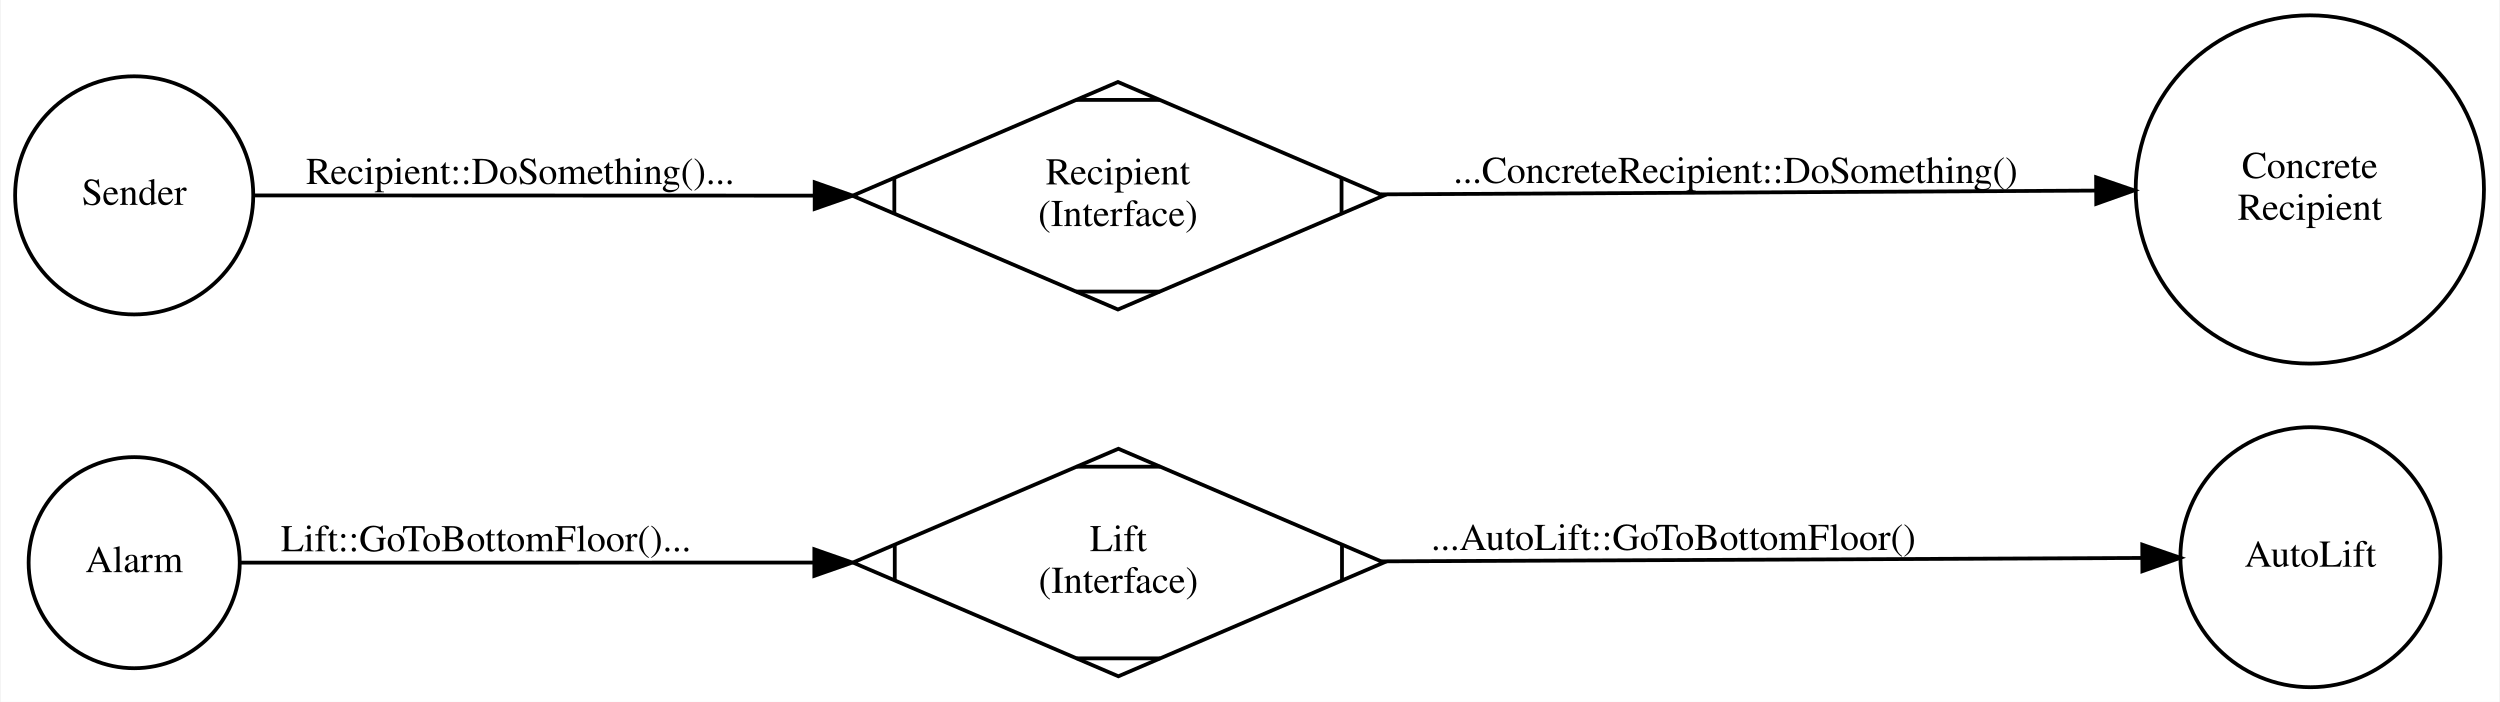
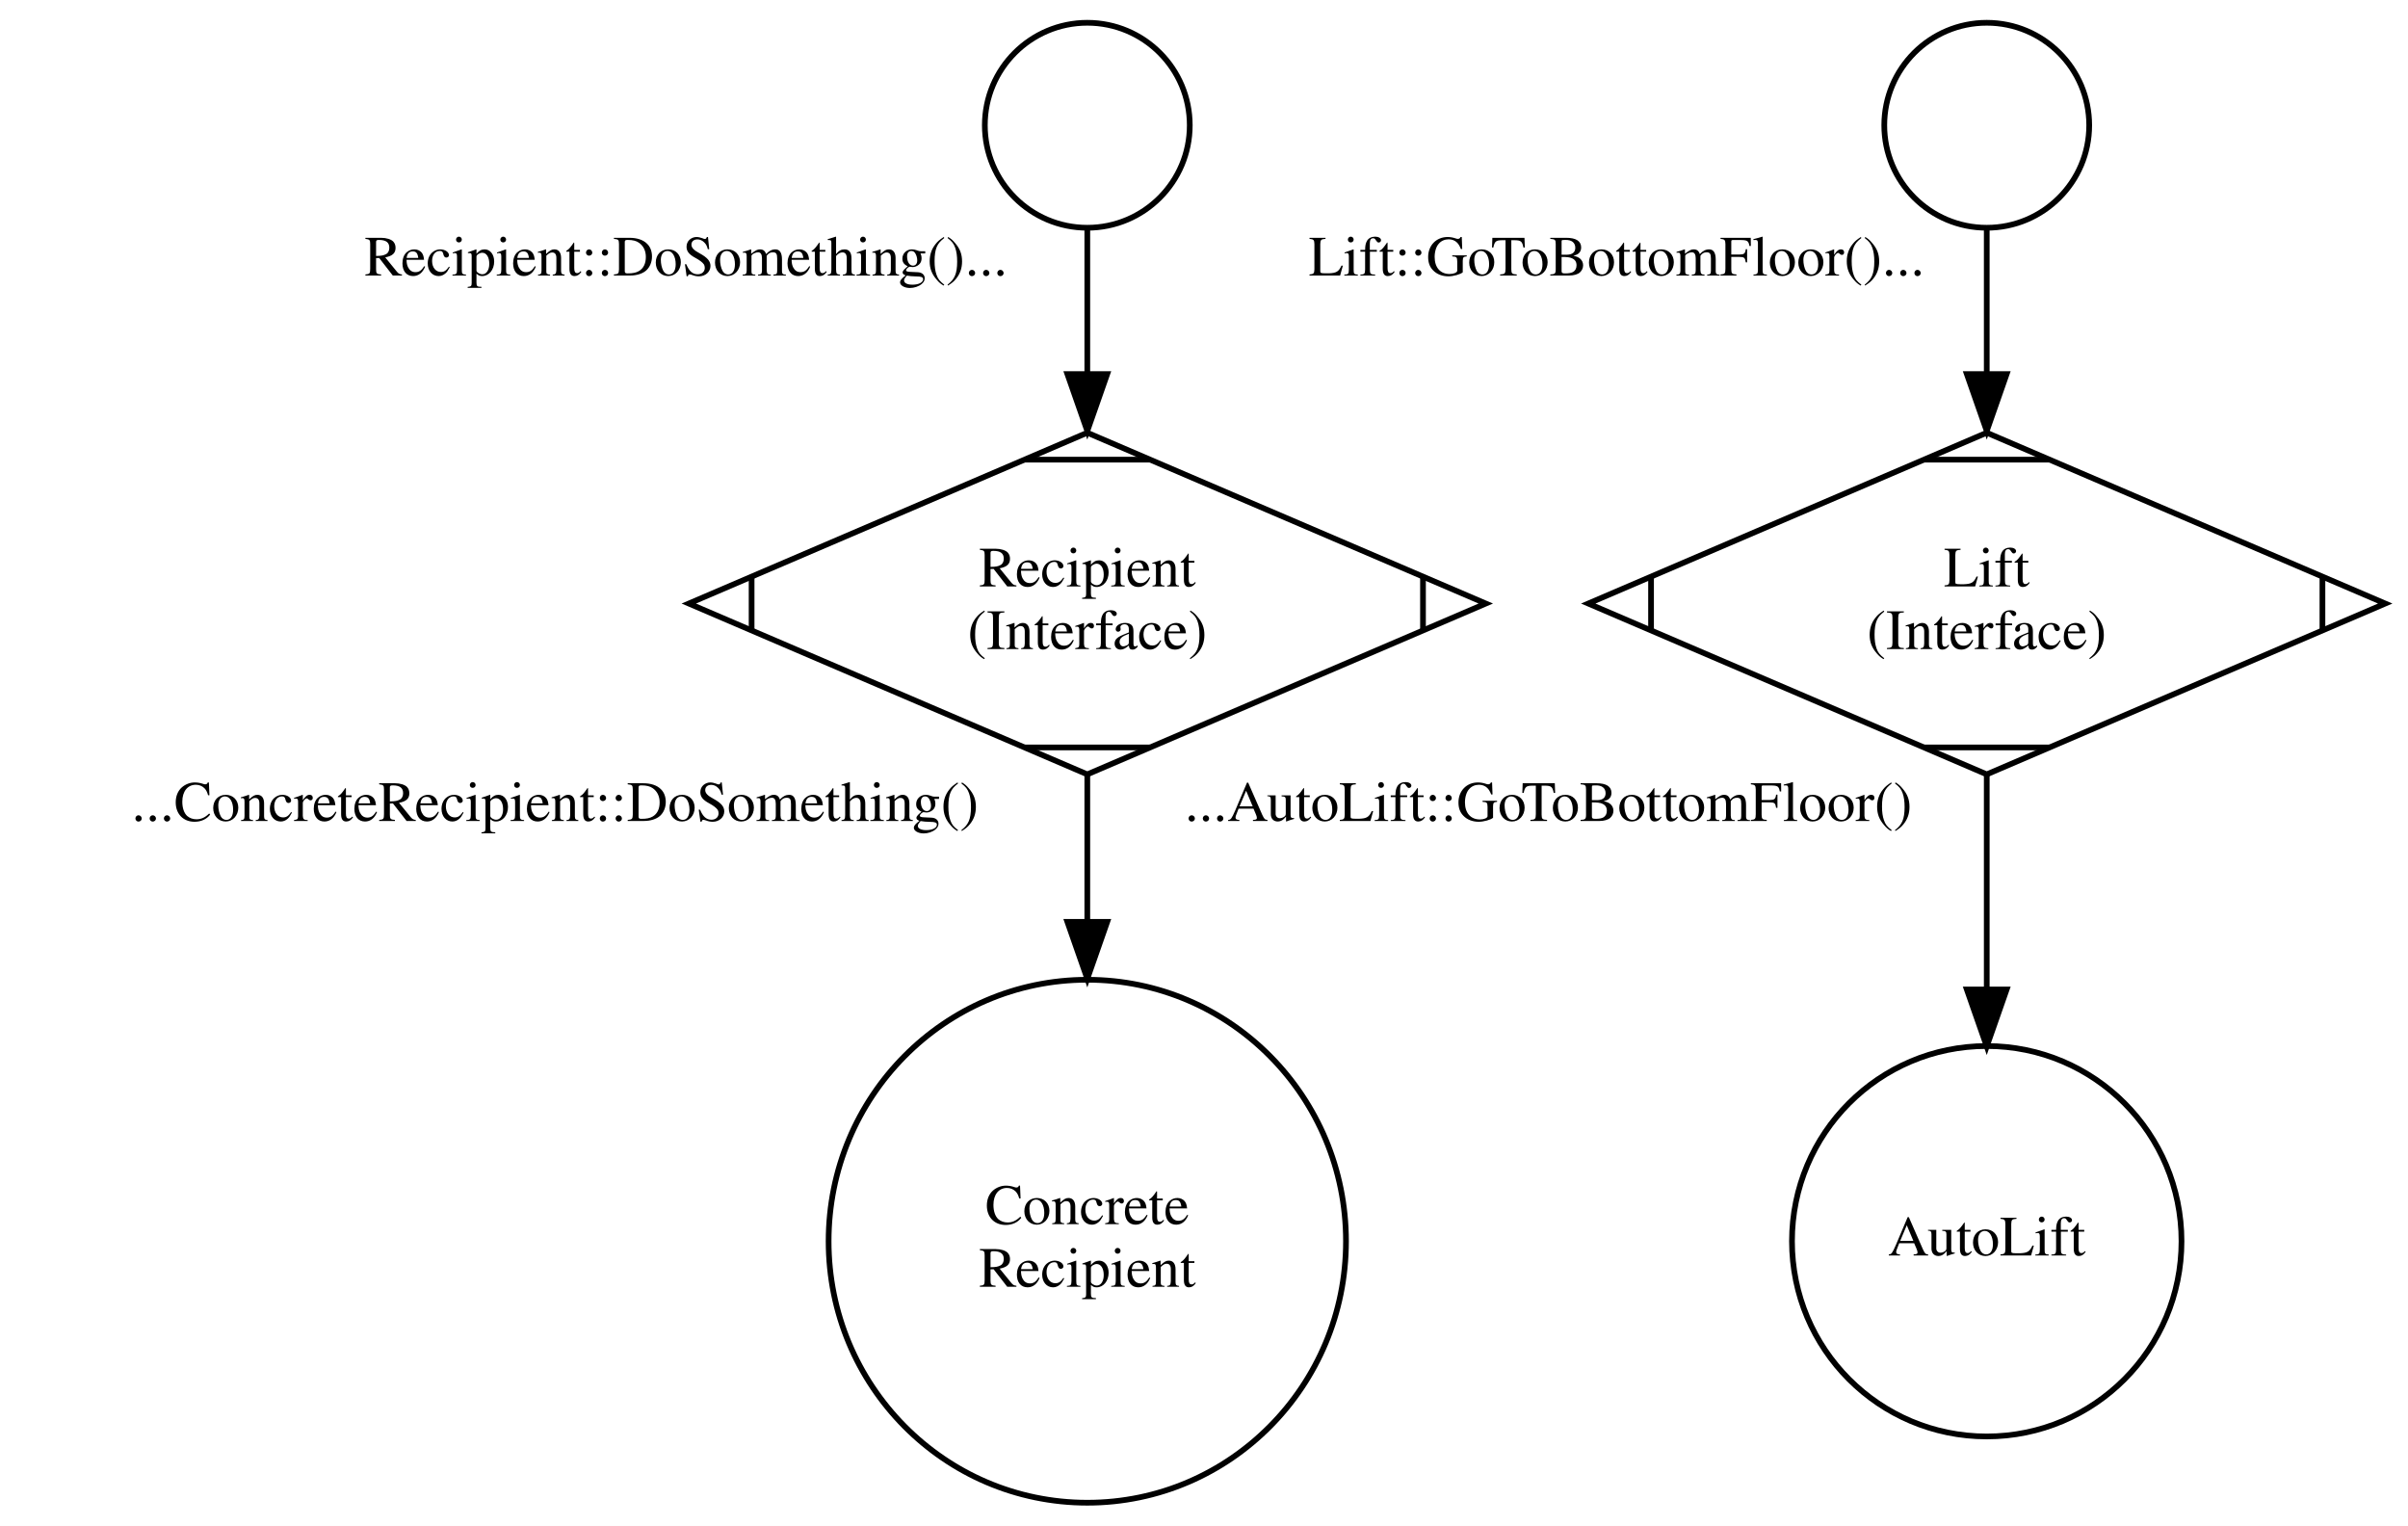
- <svg xmlns="http://www.w3.org/2000/svg" width="659pt" height="185pt" viewBox="0.00 0.00 658.91 185.08">
-   <g id="graph0" class="graph" transform="scale(1 1) rotate(0) translate(4 181.083)">
-     <polygon fill="white" stroke="none" points="-4,4 -4,-181.083 654.907,-181.083 654.907,4 -4,4" />
+ <svg xmlns="http://www.w3.org/2000/svg" width="423pt" height="268pt" viewBox="0.00 0.00 423.00 268.00">
+   <g id="graph0" class="graph" transform="scale(1 1) rotate(0) translate(4 264)">
+     <polygon fill="white" stroke="none" points="-4,4 -4,-264 419,-264 419,4 -4,4" />
    <g id="node1" class="node">
-       <ellipse fill="none" stroke="black" cx="31.199" cy="-129.563" rx="31.4" ry="31.4" />
-       <text text-anchor="middle" x="31.199" y="-127.063" font-family="Times,serif" font-size="10.00">Sender</text>
+       <ellipse fill="none" stroke="black" cx="187" cy="-242" rx="18" ry="18" />
+     </g>
+     <g id="node2" class="node">
+       <polygon fill="none" stroke="black" points="187,-188 117,-158 187,-128 257,-158 187,-188" />
+       <polyline fill="none" stroke="black" points="128.03,-162.727 128.03,-153.273 " />
+       <polyline fill="none" stroke="black" points="175.97,-132.727 198.03,-132.727 " />
+       <polyline fill="none" stroke="black" points="245.97,-153.273 245.97,-162.727 " />
+       <polyline fill="none" stroke="black" points="198.03,-183.273 175.97,-183.273 " />
+       <text text-anchor="middle" x="187" y="-161" font-family="Times,serif" font-size="10.00">Recipient</text>
+       <text text-anchor="middle" x="187" y="-150" font-family="Times,serif" font-size="10.00">(Interface)</text>
+     </g>
+     <g id="edge1" class="edge">
+       <path fill="none" stroke="black" d="M187,-223.61C187,-216.244 187,-207.335 187,-198.518" />
+       <polygon fill="black" stroke="black" points="190.5,-198.307 187,-188.307 183.5,-198.307 190.5,-198.307" />
+       <text text-anchor="middle" x="116.5" y="-215.61" font-family="Times,serif" font-size="10.00">Recipient::DoSomething()...</text>
    </g>
    <g id="node3" class="node">
-       <polygon fill="none" stroke="black" points="290.629,-159.462 220.629,-129.462 290.629,-99.462 360.629,-129.462 290.629,-159.462" />
-       <polyline fill="none" stroke="black" points="231.659,-134.189 231.659,-124.735 " />
-       <polyline fill="none" stroke="black" points="279.599,-104.189 301.659,-104.189 " />
-       <polyline fill="none" stroke="black" points="349.599,-124.735 349.599,-134.189 " />
-       <polyline fill="none" stroke="black" points="301.659,-154.735 279.599,-154.735 " />
-       <text text-anchor="middle" x="290.629" y="-132.462" font-family="Times,serif" font-size="10.00">Recipient</text>
-       <text text-anchor="middle" x="290.629" y="-121.462" font-family="Times,serif" font-size="10.00">(Interface)</text>
-     </g>
-     <g id="edge1" class="edge">
-       <path fill="none" stroke="black" d="M62.492,-129.551C98.93,-129.536 160.502,-129.513 210.503,-129.493" />
-       <polygon fill="black" stroke="black" points="210.661,-132.993 220.66,-129.489 210.658,-125.993 210.661,-132.993" />
-       <text text-anchor="middle" x="132.992" y="-132.551" font-family="Times,serif" font-size="10.00">Recipient::DoSomething()...</text>
-     </g>
-     <g id="node2" class="node">
-       <ellipse fill="none" stroke="black" cx="604.945" cy="-131.121" rx="45.924" ry="45.924" />
-       <text text-anchor="middle" x="604.945" y="-134.121" font-family="Times,serif" font-size="10.00">Concrete</text>
-       <text text-anchor="middle" x="604.945" y="-123.121" font-family="Times,serif" font-size="10.00">Recipient</text>
+       <ellipse fill="none" stroke="black" cx="187" cy="-46" rx="45.443" ry="45.924" />
+       <text text-anchor="middle" x="187" y="-49" font-family="Times,serif" font-size="10.00">Concrete</text>
+       <text text-anchor="middle" x="187" y="-38" font-family="Times,serif" font-size="10.00">Recipient</text>
    </g>
    <g id="edge2" class="edge">
-       <path fill="none" stroke="black" d="M359.996,-129.828C416.605,-130.127 495.589,-130.544 548.407,-130.823" />
-       <polygon fill="black" stroke="black" points="548.589,-134.324 558.607,-130.877 548.626,-127.324 548.589,-134.324" />
-       <text text-anchor="middle" x="453.496" y="-132.828" font-family="Times,serif" font-size="10.00">...ConcreteRecipient::DoSomething()</text>
+       <path fill="none" stroke="black" d="M187,-127.811C187,-119.942 187,-111.162 187,-102.37" />
+       <polygon fill="black" stroke="black" points="190.5,-102.096 187,-92.096 183.5,-102.096 190.5,-102.096" />
+       <text text-anchor="middle" x="93.5" y="-119.811" font-family="Times,serif" font-size="10.00">...ConcreteRecipient::DoSomething()</text>
    </g>
    <g id="node4" class="node">
-       <ellipse fill="none" stroke="black" cx="31.199" cy="-32.7" rx="27.835" ry="27.835" />
-       <text text-anchor="middle" x="31.199" y="-30.2" font-family="Times,serif" font-size="10.00">Alarm</text>
+       <ellipse fill="none" stroke="black" cx="345" cy="-242" rx="18" ry="18" />
+     </g>
+     <g id="node5" class="node">
+       <polygon fill="none" stroke="black" points="345,-188 275,-158 345,-128 415,-158 345,-188" />
+       <polyline fill="none" stroke="black" points="286.03,-162.727 286.03,-153.273 " />
+       <polyline fill="none" stroke="black" points="333.97,-132.727 356.03,-132.727 " />
+       <polyline fill="none" stroke="black" points="403.97,-153.273 403.97,-162.727 " />
+       <polyline fill="none" stroke="black" points="356.03,-183.273 333.97,-183.273 " />
+       <text text-anchor="middle" x="345" y="-161" font-family="Times,serif" font-size="10.00">Lift</text>
+       <text text-anchor="middle" x="345" y="-150" font-family="Times,serif" font-size="10.00">(Interface)</text>
+     </g>
+     <g id="edge3" class="edge">
+       <path fill="none" stroke="black" d="M345,-223.61C345,-216.244 345,-207.335 345,-198.518" />
+       <polygon fill="black" stroke="black" points="348.5,-198.307 345,-188.307 341.5,-198.307 348.5,-198.307" />
+       <text text-anchor="middle" x="280" y="-215.61" font-family="Times,serif" font-size="10.00">Lift::GoToBottomFloor()...</text>
    </g>
    <g id="node6" class="node">
-       <polygon fill="none" stroke="black" points="290.745,-62.737 220.745,-32.737 290.745,-2.737 360.745,-32.737 290.745,-62.737" />
-       <polyline fill="none" stroke="black" points="231.775,-37.464 231.775,-28.01 " />
-       <polyline fill="none" stroke="black" points="279.715,-7.464 301.775,-7.464 " />
-       <polyline fill="none" stroke="black" points="349.715,-28.01 349.715,-37.464 " />
-       <polyline fill="none" stroke="black" points="301.775,-58.01 279.715,-58.01 " />
-       <text text-anchor="middle" x="290.745" y="-35.737" font-family="Times,serif" font-size="10.00">Lift</text>
-       <text text-anchor="middle" x="290.745" y="-24.737" font-family="Times,serif" font-size="10.00">(Interface)</text>
-     </g>
-     <g id="edge3" class="edge">
-       <path fill="none" stroke="black" d="M58.975,-32.703C94.835,-32.709 158.766,-32.718 210.413,-32.725" />
-       <polygon fill="black" stroke="black" points="210.566,-36.225 220.567,-32.727 210.567,-29.225 210.566,-36.225" />
-       <text text-anchor="middle" x="123.975" y="-35.703" font-family="Times,serif" font-size="10.00">Lift::GoToBottomFloor()...</text>
-     </g>
-     <g id="node5" class="node">
-       <ellipse fill="none" stroke="black" cx="605.099" cy="-34.142" rx="34.285" ry="34.285" />
-       <text text-anchor="middle" x="605.099" y="-31.642" font-family="Times,serif" font-size="10.00">AutoLift</text>
+       <ellipse fill="none" stroke="black" cx="345" cy="-46" rx="34.214" ry="34.285" />
+       <text text-anchor="middle" x="345" y="-43.5" font-family="Times,serif" font-size="10.00">AutoLift</text>
    </g>
    <g id="edge4" class="edge">
-       <path fill="none" stroke="black" d="M360.12,-33.047C421.185,-33.32 508.283,-33.709 560.5,-33.943" />
-       <polygon fill="black" stroke="black" points="560.759,-37.444 570.775,-33.989 560.791,-30.444 560.759,-37.444" />
-       <text text-anchor="middle" x="437.12" y="-36.047" font-family="Times,serif" font-size="10.00">...AutoLift::GoToBottomFloor()</text>
+       <path fill="none" stroke="black" d="M345,-127.811C345,-116.374 345,-103.011 345,-90.484" />
+       <polygon fill="black" stroke="black" points="348.5,-90.217 345,-80.217 341.5,-90.217 348.5,-90.217" />
+       <text text-anchor="middle" x="268" y="-119.811" font-family="Times,serif" font-size="10.00">...AutoLift::GoToBottomFloor()</text>
    </g>
  </g>
</svg>
